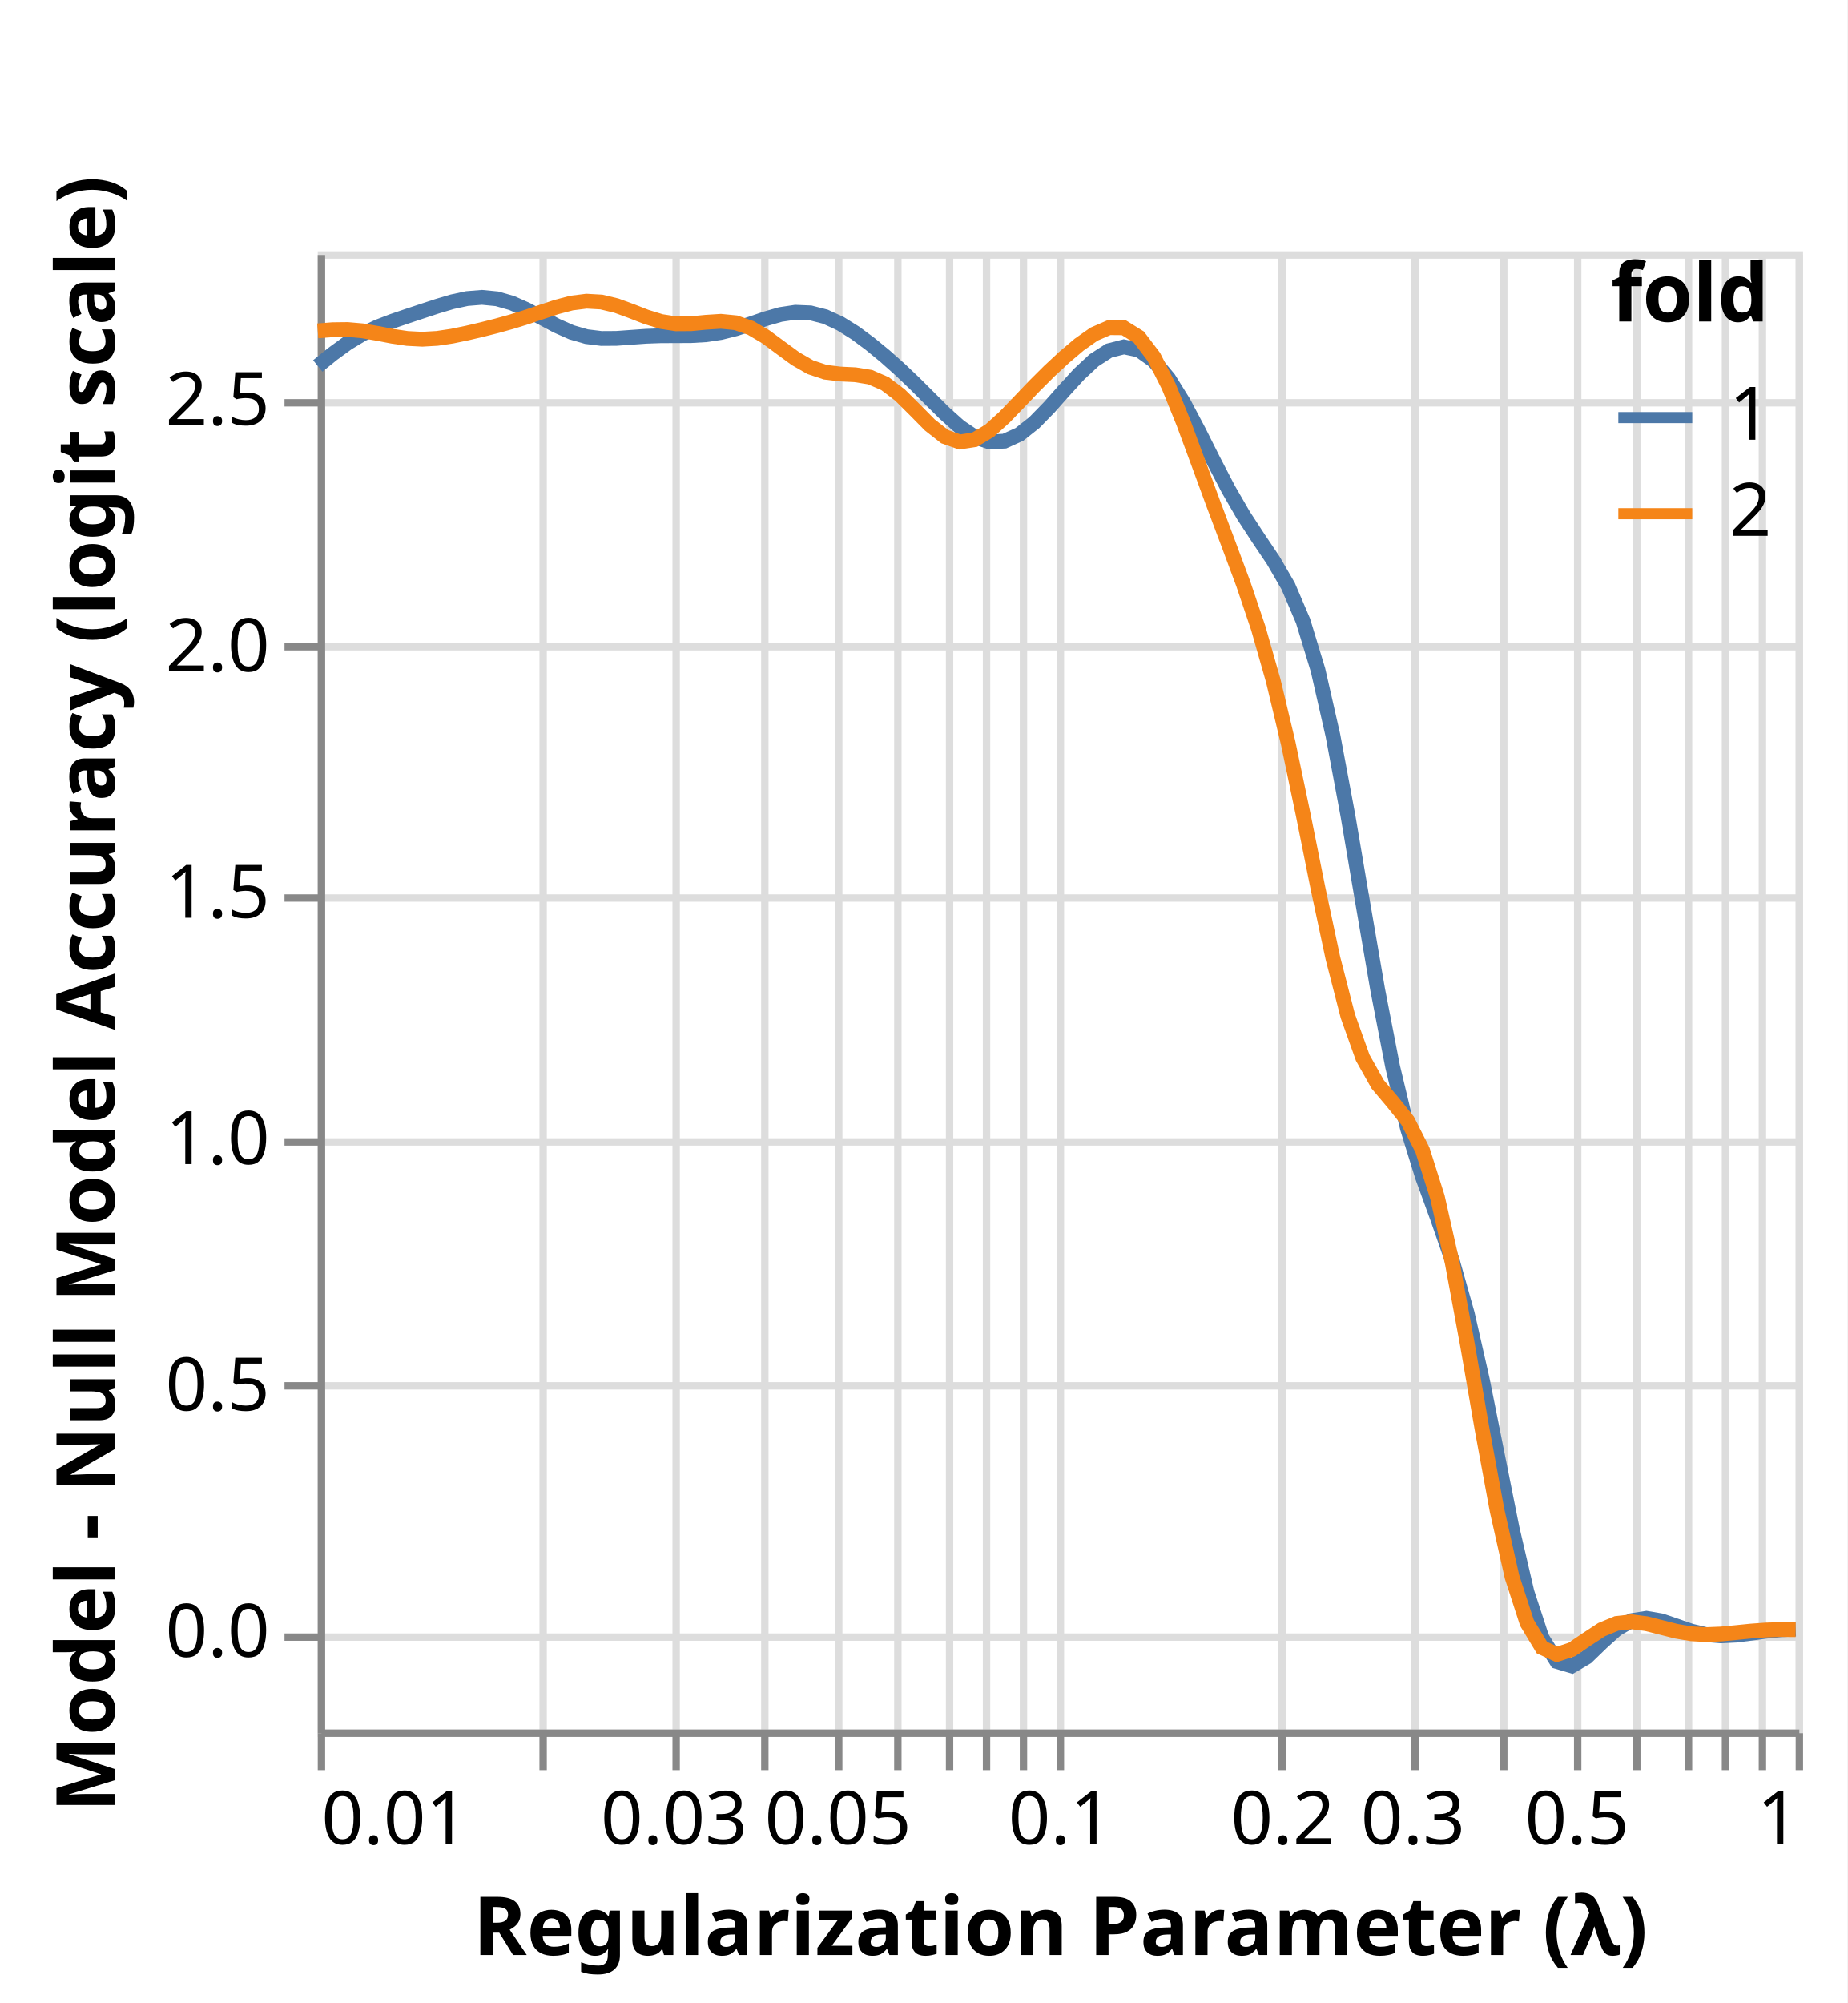
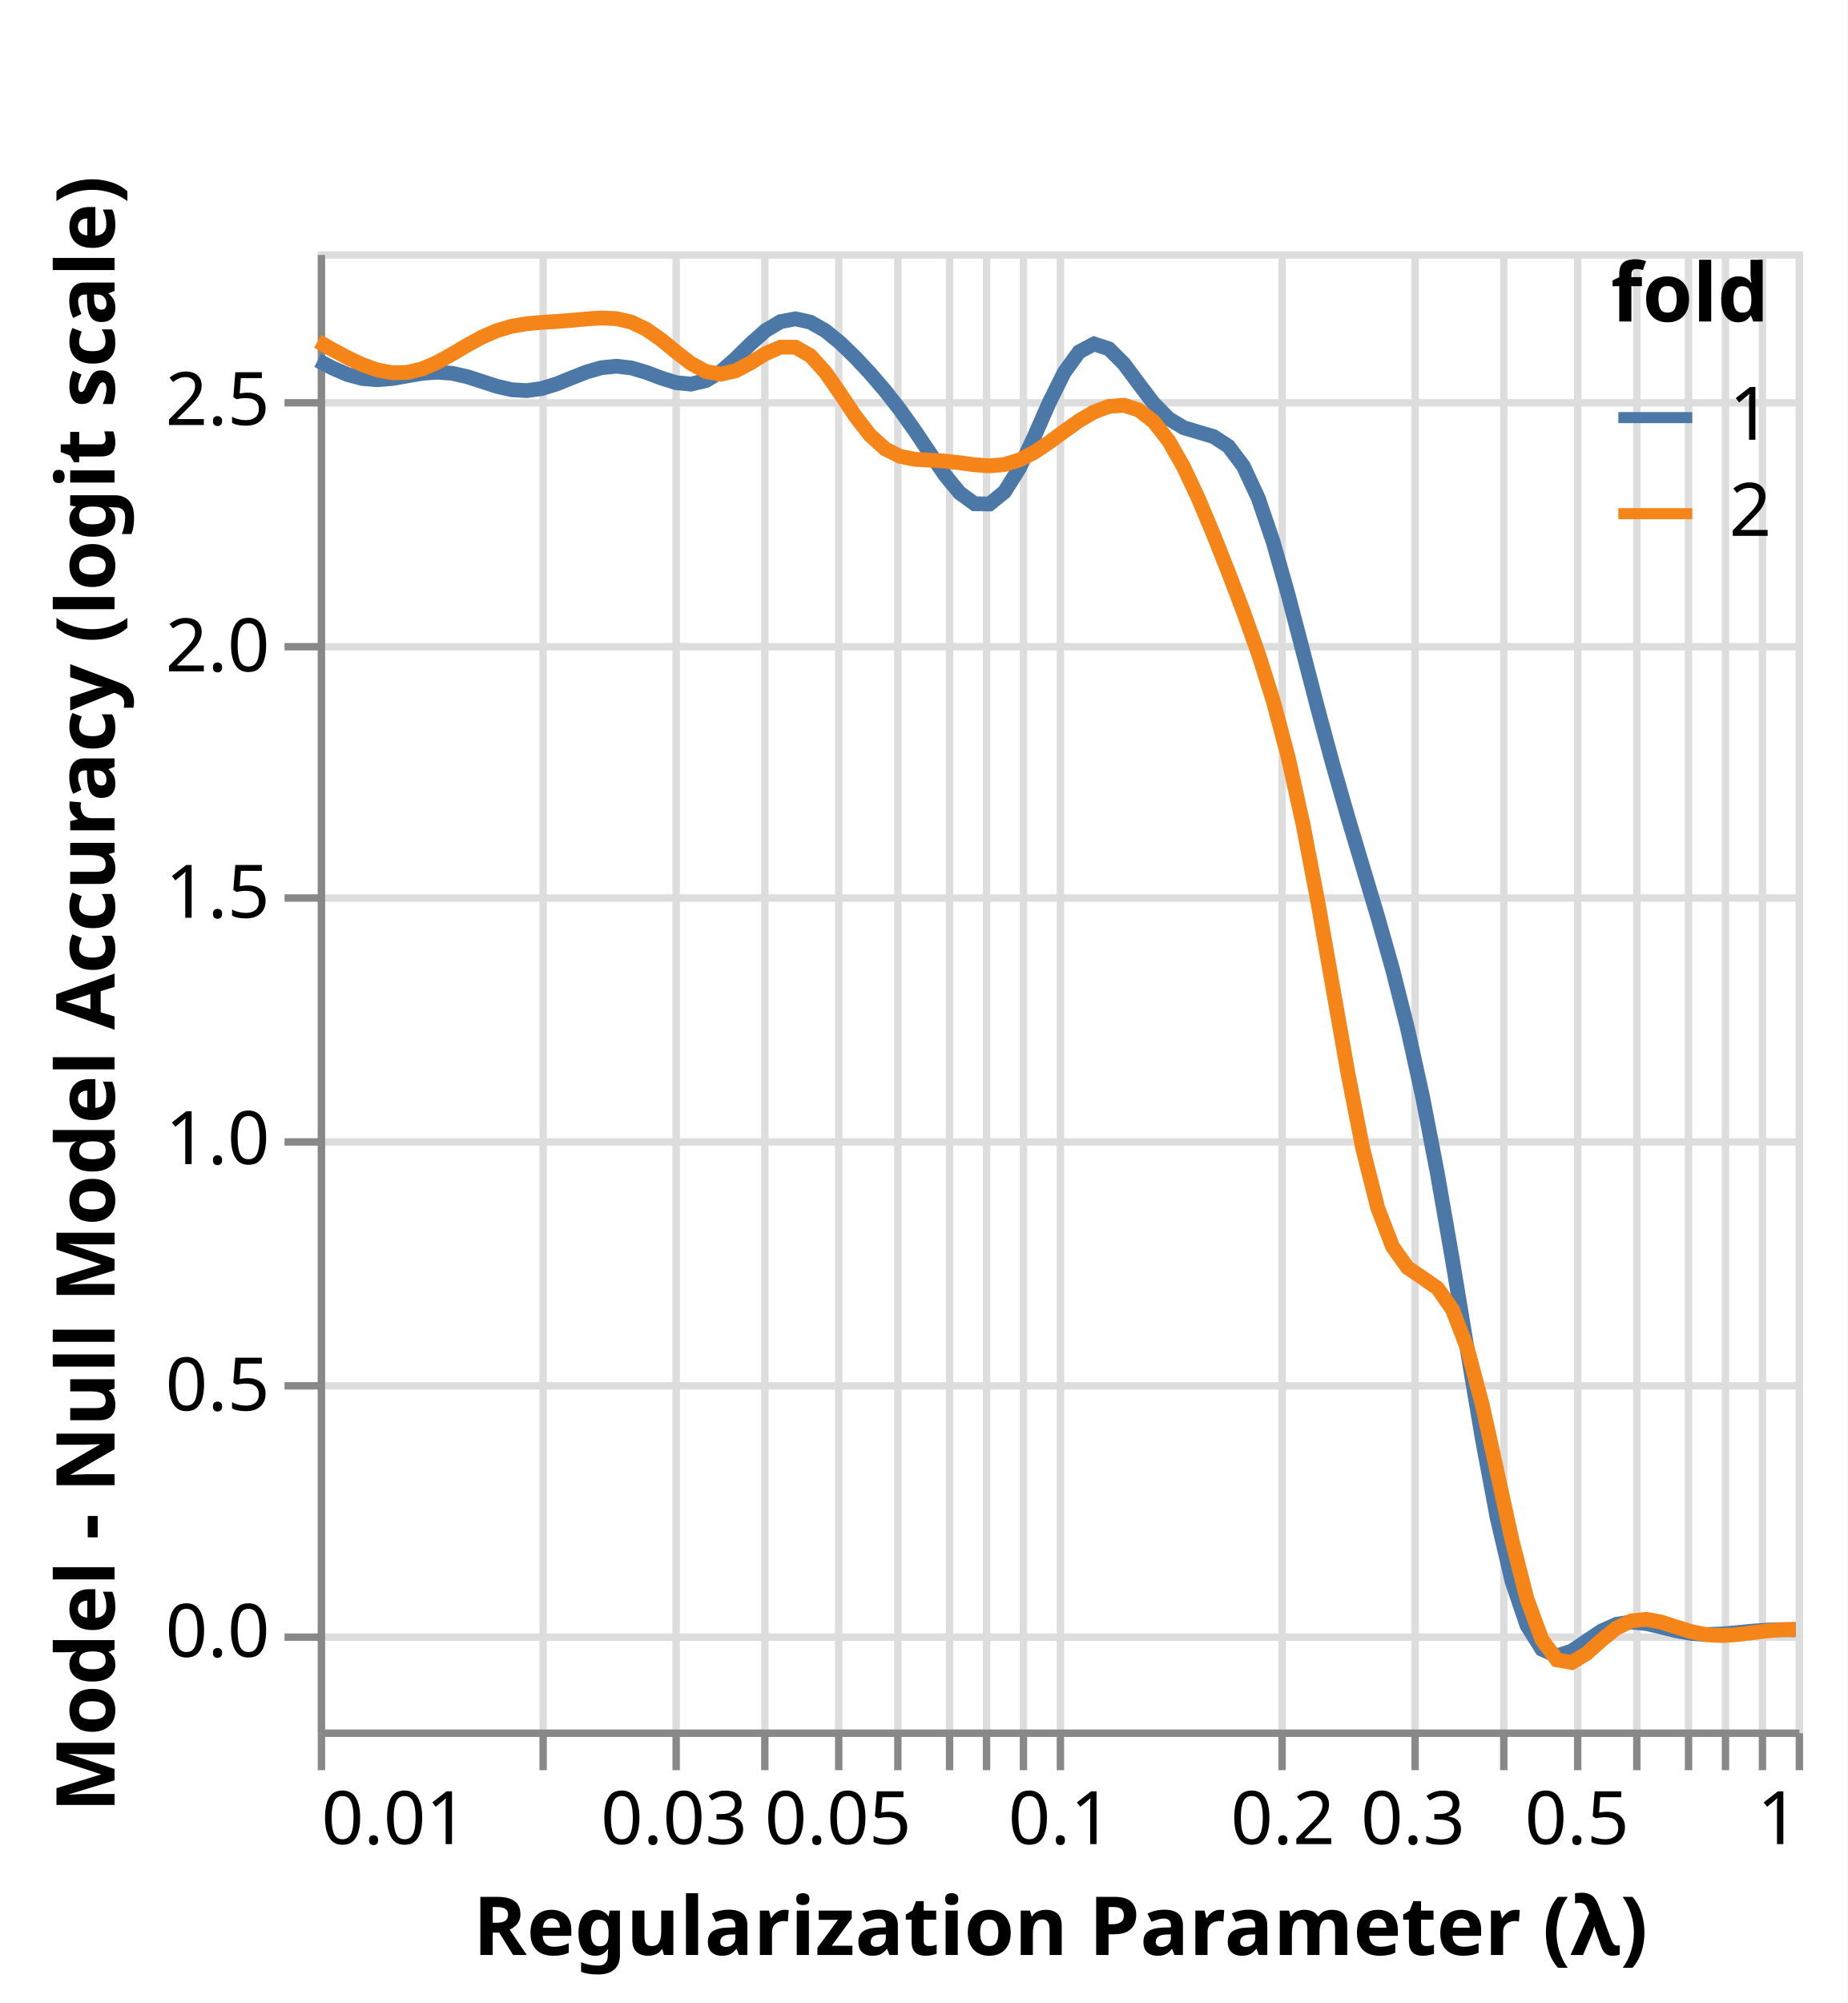
<svg xmlns="http://www.w3.org/2000/svg" class="marks" width="250" height="271" viewBox="0 0 250 271" version="1.1">
  <rect width="250" height="271" fill="white" />
  <g fill="none" stroke-miterlimit="10" transform="translate(43,34)">
    <g class="mark-group role-frame root" role="graphics-object" aria-roledescription="group mark container">
      <g transform="translate(0,0)">
        <path class="background" aria-hidden="true" d="M0.5,0.5h200v200h-200Z" stroke="#ddd" />
        <g>
          <g class="mark-group role-axis" aria-hidden="true">
            <g transform="translate(0.5,200.5)">
              <path class="background" aria-hidden="true" d="M0,0h0v0h0Z" pointer-events="none" />
              <g>
                <g class="mark-rule role-axis-grid" pointer-events="none">
                  <line transform="translate(0,-200)" x2="0" y2="200" stroke="#ddd" stroke-width="1" opacity="1" />
                  <line transform="translate(30,-200)" x2="0" y2="200" stroke="#ddd" stroke-width="1" opacity="1" />
                  <line transform="translate(48,-200)" x2="0" y2="200" stroke="#ddd" stroke-width="1" opacity="1" />
                  <line transform="translate(60,-200)" x2="0" y2="200" stroke="#ddd" stroke-width="1" opacity="1" />
                  <line transform="translate(70,-200)" x2="0" y2="200" stroke="#ddd" stroke-width="1" opacity="1" />
                  <line transform="translate(78,-200)" x2="0" y2="200" stroke="#ddd" stroke-width="1" opacity="1" />
                  <line transform="translate(85,-200)" x2="0" y2="200" stroke="#ddd" stroke-width="1" opacity="1" />
                  <line transform="translate(90,-200)" x2="0" y2="200" stroke="#ddd" stroke-width="1" opacity="1" />
                  <line transform="translate(95,-200)" x2="0" y2="200" stroke="#ddd" stroke-width="1" opacity="1" />
                  <line transform="translate(100,-200)" x2="0" y2="200" stroke="#ddd" stroke-width="1" opacity="1" />
                  <line transform="translate(130,-200)" x2="0" y2="200" stroke="#ddd" stroke-width="1" opacity="1" />
                  <line transform="translate(148,-200)" x2="0" y2="200" stroke="#ddd" stroke-width="1" opacity="1" />
                  <line transform="translate(160,-200)" x2="0" y2="200" stroke="#ddd" stroke-width="1" opacity="1" />
                  <line transform="translate(170,-200)" x2="0" y2="200" stroke="#ddd" stroke-width="1" opacity="1" />
                  <line transform="translate(178,-200)" x2="0" y2="200" stroke="#ddd" stroke-width="1" opacity="1" />
                  <line transform="translate(185,-200)" x2="0" y2="200" stroke="#ddd" stroke-width="1" opacity="1" />
                  <line transform="translate(190,-200)" x2="0" y2="200" stroke="#ddd" stroke-width="1" opacity="1" />
                  <line transform="translate(195,-200)" x2="0" y2="200" stroke="#ddd" stroke-width="1" opacity="1" />
                  <line transform="translate(200,-200)" x2="0" y2="200" stroke="#ddd" stroke-width="1" opacity="1" />
                </g>
              </g>
              <path class="foreground" aria-hidden="true" d="" pointer-events="none" display="none" />
            </g>
          </g>
          <g class="mark-group role-axis" aria-hidden="true">
            <g transform="translate(0.5,0.5)">
              <path class="background" aria-hidden="true" d="M0,0h0v0h0Z" pointer-events="none" />
              <g>
                <g class="mark-rule role-axis-grid" pointer-events="none">
                  <line transform="translate(0,187)" x2="200" y2="0" stroke="#ddd" stroke-width="1" opacity="1" />
                  <line transform="translate(0,153)" x2="200" y2="0" stroke="#ddd" stroke-width="1" opacity="1" />
                  <line transform="translate(0,120)" x2="200" y2="0" stroke="#ddd" stroke-width="1" opacity="1" />
                  <line transform="translate(0,87)" x2="200" y2="0" stroke="#ddd" stroke-width="1" opacity="1" />
                  <line transform="translate(0,53)" x2="200" y2="0" stroke="#ddd" stroke-width="1" opacity="1" />
                  <line transform="translate(0,20)" x2="200" y2="0" stroke="#ddd" stroke-width="1" opacity="1" />
                </g>
              </g>
              <path class="foreground" aria-hidden="true" d="" pointer-events="none" display="none" />
            </g>
          </g>
          <g class="mark-group role-axis" role="graphics-symbol" aria-roledescription="axis" aria-label="X-axis titled 'Regularization Parameter (λ)' for a log scale with values from 0.01 to 1">
            <g transform="translate(0.5,200.5)">
              <path class="background" aria-hidden="true" d="M0,0h0v0h0Z" pointer-events="none" />
              <g>
                <g class="mark-rule role-axis-tick" pointer-events="none">
                  <line transform="translate(0,0)" x2="0" y2="5" stroke="#888" stroke-width="1" opacity="1" />
                  <line transform="translate(30,0)" x2="0" y2="5" stroke="#888" stroke-width="1" opacity="1" />
                  <line transform="translate(48,0)" x2="0" y2="5" stroke="#888" stroke-width="1" opacity="1" />
                  <line transform="translate(60,0)" x2="0" y2="5" stroke="#888" stroke-width="1" opacity="1" />
                  <line transform="translate(70,0)" x2="0" y2="5" stroke="#888" stroke-width="1" opacity="1" />
                  <line transform="translate(78,0)" x2="0" y2="5" stroke="#888" stroke-width="1" opacity="1" />
                  <line transform="translate(85,0)" x2="0" y2="5" stroke="#888" stroke-width="1" opacity="1" />
                  <line transform="translate(90,0)" x2="0" y2="5" stroke="#888" stroke-width="1" opacity="1" />
                  <line transform="translate(95,0)" x2="0" y2="5" stroke="#888" stroke-width="1" opacity="1" />
                  <line transform="translate(100,0)" x2="0" y2="5" stroke="#888" stroke-width="1" opacity="1" />
                  <line transform="translate(130,0)" x2="0" y2="5" stroke="#888" stroke-width="1" opacity="1" />
                  <line transform="translate(148,0)" x2="0" y2="5" stroke="#888" stroke-width="1" opacity="1" />
                  <line transform="translate(160,0)" x2="0" y2="5" stroke="#888" stroke-width="1" opacity="1" />
                  <line transform="translate(170,0)" x2="0" y2="5" stroke="#888" stroke-width="1" opacity="1" />
                  <line transform="translate(178,0)" x2="0" y2="5" stroke="#888" stroke-width="1" opacity="1" />
                  <line transform="translate(185,0)" x2="0" y2="5" stroke="#888" stroke-width="1" opacity="1" />
                  <line transform="translate(190,0)" x2="0" y2="5" stroke="#888" stroke-width="1" opacity="1" />
                  <line transform="translate(195,0)" x2="0" y2="5" stroke="#888" stroke-width="1" opacity="1" />
                  <line transform="translate(200,0)" x2="0" y2="5" stroke="#888" stroke-width="1" opacity="1" />
                </g>
                <g class="mark-text role-axis-label" pointer-events="none">
                  <text text-anchor="start" transform="translate(0,15)" font-family="sans-serif" font-size="10px" fill="#000" opacity="1">0.01</text>
                  <text text-anchor="middle" transform="translate(30.103,15)" font-family="sans-serif" font-size="10px" fill="#000" opacity="0">0.02</text>
                  <text text-anchor="middle" transform="translate(47.71213,15)" font-family="sans-serif" font-size="10px" fill="#000" opacity="1">0.03</text>
                  <text text-anchor="middle" transform="translate(60.206,15)" font-family="sans-serif" font-size="10px" fill="#000" opacity="0">0.04</text>
                  <text text-anchor="middle" transform="translate(69.897,15)" font-family="sans-serif" font-size="10px" fill="#000" opacity="1">0.05</text>
                  <text text-anchor="middle" transform="translate(77.81513,15)" font-family="sans-serif" font-size="10px" fill="#000" opacity="1" />
                  <text text-anchor="middle" transform="translate(84.5098,15)" font-family="sans-serif" font-size="10px" fill="#000" opacity="1" />
                  <text text-anchor="middle" transform="translate(90.309,15)" font-family="sans-serif" font-size="10px" fill="#000" opacity="1" />
                  <text text-anchor="middle" transform="translate(95.42425,15)" font-family="sans-serif" font-size="10px" fill="#000" opacity="1" />
                  <text text-anchor="middle" transform="translate(100,15)" font-family="sans-serif" font-size="10px" fill="#000" opacity="1">0.1</text>
                  <text text-anchor="middle" transform="translate(130.103,15)" font-family="sans-serif" font-size="10px" fill="#000" opacity="1">0.2</text>
                  <text text-anchor="middle" transform="translate(147.7121,15)" font-family="sans-serif" font-size="10px" fill="#000" opacity="1">0.3</text>
                  <text text-anchor="middle" transform="translate(160.206,15)" font-family="sans-serif" font-size="10px" fill="#000" opacity="0">0.4</text>
                  <text text-anchor="middle" transform="translate(169.897,15)" font-family="sans-serif" font-size="10px" fill="#000" opacity="1">0.5</text>
                  <text text-anchor="middle" transform="translate(177.8151,15)" font-family="sans-serif" font-size="10px" fill="#000" opacity="1" />
                  <text text-anchor="middle" transform="translate(184.5098,15)" font-family="sans-serif" font-size="10px" fill="#000" opacity="1" />
                  <text text-anchor="middle" transform="translate(190.309,15)" font-family="sans-serif" font-size="10px" fill="#000" opacity="1" />
                  <text text-anchor="middle" transform="translate(195.4243,15)" font-family="sans-serif" font-size="10px" fill="#000" opacity="1" />
                  <text text-anchor="end" transform="translate(200,15)" font-family="sans-serif" font-size="10px" fill="#000" opacity="1">1</text>
                </g>
                <g class="mark-rule role-axis-domain" pointer-events="none">
                  <line transform="translate(0,0)" x2="200" y2="0" stroke="#888" stroke-width="1" opacity="1" />
                </g>
                <g class="mark-text role-axis-title" pointer-events="none">
                  <text text-anchor="middle" transform="translate(100,30)" font-family="sans-serif" font-size="11px" font-weight="bold" fill="#000" opacity="1">Regularization Parameter (λ)</text>
                </g>
              </g>
              <path class="foreground" aria-hidden="true" d="" pointer-events="none" display="none" />
            </g>
          </g>
          <g class="mark-group role-axis" role="graphics-symbol" aria-roledescription="axis" aria-label="Y-axis titled 'Model - Null Model Accuracy (logit scale)' for a linear scale with values from -0.2 to 2.8">
            <g transform="translate(0.5,0.5)">
              <path class="background" aria-hidden="true" d="M0,0h0v0h0Z" pointer-events="none" />
              <g>
                <g class="mark-rule role-axis-tick" pointer-events="none">
                  <line transform="translate(0,187)" x2="-5" y2="0" stroke="#888" stroke-width="1" opacity="1" />
                  <line transform="translate(0,153)" x2="-5" y2="0" stroke="#888" stroke-width="1" opacity="1" />
                  <line transform="translate(0,120)" x2="-5" y2="0" stroke="#888" stroke-width="1" opacity="1" />
                  <line transform="translate(0,87)" x2="-5" y2="0" stroke="#888" stroke-width="1" opacity="1" />
                  <line transform="translate(0,53)" x2="-5" y2="0" stroke="#888" stroke-width="1" opacity="1" />
                  <line transform="translate(0,20)" x2="-5" y2="0" stroke="#888" stroke-width="1" opacity="1" />
                </g>
                <g class="mark-text role-axis-label" pointer-events="none">
                  <text text-anchor="end" transform="translate(-7,189.6667)" font-family="sans-serif" font-size="10px" fill="#000" opacity="1">0.0</text>
                  <text text-anchor="end" transform="translate(-7,156.3333)" font-family="sans-serif" font-size="10px" fill="#000" opacity="1">0.5</text>
                  <text text-anchor="end" transform="translate(-7,123)" font-family="sans-serif" font-size="10px" fill="#000" opacity="1">1.0</text>
                  <text text-anchor="end" transform="translate(-7,89.66667)" font-family="sans-serif" font-size="10px" fill="#000" opacity="1">1.5</text>
                  <text text-anchor="end" transform="translate(-7,56.33333)" font-family="sans-serif" font-size="10px" fill="#000" opacity="1">2.0</text>
                  <text text-anchor="end" transform="translate(-7,23)" font-family="sans-serif" font-size="10px" fill="#000" opacity="1">2.5</text>
                </g>
                <g class="mark-rule role-axis-domain" pointer-events="none">
                  <line transform="translate(0,200)" x2="0" y2="-200" stroke="#888" stroke-width="1" opacity="1" />
                </g>
                <g class="mark-text role-axis-title" pointer-events="none">
                  <text text-anchor="middle" transform="translate(-26,100) rotate(-90) translate(0,-2)" font-family="sans-serif" font-size="11px" font-weight="bold" fill="#000" opacity="1">Model - Null Model Accuracy (logit scale)</text>
                </g>
              </g>
              <path class="foreground" aria-hidden="true" d="" pointer-events="none" display="none" />
            </g>
          </g>
          <g class="mark-group role-scope layer_0_pathgroup" role="graphics-object" aria-roledescription="group mark container">
            <g transform="translate(0,0)">
              <path class="background" aria-hidden="true" d="M0,0h200v200h-200Z" />
              <g>
                <g class="mark-line role-mark layer_0_marks" role="graphics-object" aria-roledescription="line mark container">
-                   <path aria-label="fold: 1; Regularization Parameter (λ): 0.01; Model - Null Model Accuracy (logit scale): 2.56730986254" role="graphics-symbol" aria-roledescription="line mark" d="M0,15.513L2.02,13.879L4.04,12.407L6.061,11.191L8.081,10.232L10.101,9.457L12.121,8.769L14.141,8.098L16.162,7.434L18.182,6.833L20.202,6.396L22.222,6.232L24.242,6.428L26.263,7.004L28.283,7.903L30.303,8.987L32.323,10.067L34.343,10.961L36.364,11.546L38.384,11.796L40.404,11.784L42.424,11.64L44.444,11.495L46.465,11.423L48.485,11.418L50.505,11.407L52.525,11.29L54.545,10.987L56.566,10.479L58.586,9.819L60.606,9.125L62.626,8.549L64.646,8.245L66.667,8.328L68.687,8.847L70.707,9.777L72.727,11.037L74.747,12.532L76.768,14.191L78.788,15.988L80.808,17.913L82.828,19.932L84.848,21.939L86.869,23.742L88.889,25.102L90.909,25.794L92.929,25.687L94.949,24.773L96.97,23.175L98.99,21.106L101.01,18.828L103.03,16.617L105.051,14.74L107.071,13.442L109.091,12.929L111.111,13.356L113.131,14.797L115.152,17.222L117.172,20.479L119.192,24.296L121.212,28.323L123.232,32.206L125.253,35.704L127.273,38.804L129.293,41.802L131.313,45.287L133.333,50.012L135.354,56.648L137.374,65.498L139.394,76.294L141.414,88.173L143.434,99.904L145.455,110.306L147.475,118.709L149.495,125.236L151.515,130.773L153.535,136.582L155.556,143.732L157.576,152.6L159.596,162.675L161.616,172.752L163.636,181.418L165.657,187.577L167.677,190.803L169.697,191.401L171.717,190.208L173.737,188.252L175.758,186.424L177.778,185.272L179.798,184.95L181.818,185.296L183.838,185.984L185.859,186.683L187.879,187.161L189.899,187.332L191.919,187.234L193.939,186.982L195.96,186.706L197.98,186.501L200,186.413" stroke="#4c78a8" stroke-width="2" />
+                   <path aria-label="fold: 1; Regularization Parameter (λ): 0.01; Model - Null Model Accuracy (logit scale): 2.57871082171" role="graphics-symbol" aria-roledescription="line mark" d="M0,14.753L2.02,15.804L4.04,16.673L6.061,17.215L8.081,17.376L10.101,17.207L12.121,16.853L14.141,16.507L16.162,16.354L18.182,16.504L20.202,16.96L22.222,17.61L24.242,18.268L26.263,18.733L28.283,18.851L30.303,18.569L32.323,17.945L34.343,17.13L36.364,16.331L38.384,15.752L40.404,15.547L42.424,15.777L44.444,16.373L46.465,17.138L48.485,17.775L50.505,17.97L52.525,17.491L54.545,16.282L56.566,14.504L58.586,12.506L60.606,10.716L62.626,9.518L64.646,9.133L66.667,9.587L68.687,10.743L70.707,12.392L72.727,14.346L74.747,16.503L76.768,18.854L78.788,21.44L80.808,24.281L82.828,27.295L84.848,30.234L86.869,32.688L88.889,34.156L90.909,34.187L92.929,32.547L94.949,29.344L96.97,25.059L98.99,20.455L101.01,16.39L103.03,13.606L105.051,12.534L107.071,13.199L109.091,15.219L111.111,17.932L113.131,20.598L115.152,22.644L117.172,23.858L119.192,24.467L121.212,25.062L123.232,26.383L125.253,29.059L127.273,33.404L129.293,39.337L131.313,46.454L133.333,54.185L135.354,61.983L137.374,69.477L139.394,76.54L141.414,83.288L143.434,90.029L145.455,97.176L147.475,105.159L149.495,114.316L151.515,124.782L153.535,136.386L155.556,148.599L157.576,160.579L159.596,171.331L161.616,179.96L163.636,185.914L165.657,189.132L167.677,190.038L169.697,189.385L171.717,188.021L173.737,186.664L175.758,185.761L177.778,185.458L179.798,185.658L181.818,186.132L183.838,186.636L185.859,186.996L187.879,187.138L189.899,187.083L191.919,186.909L193.939,186.71L195.96,186.558L197.98,186.487L200,186.496" stroke="#4c78a8" stroke-width="2" />
                </g>
              </g>
              <path class="foreground" aria-hidden="true" d="" display="none" />
            </g>
            <g transform="translate(0,0)">
              <path class="background" aria-hidden="true" d="M0,0h200v200h-200Z" />
              <g>
                <g class="mark-line role-mark layer_0_marks" role="graphics-object" aria-roledescription="line mark container">
-                   <path aria-label="fold: 2; Regularization Parameter (λ): 0.01; Model - Null Model Accuracy (logit scale): 2.63854166155" role="graphics-symbol" aria-roledescription="line mark" d="M0,10.764L2.02,10.606L4.04,10.584L6.061,10.762L8.081,11.104L10.101,11.495L12.121,11.793L14.141,11.899L16.162,11.782L18.182,11.48L20.202,11.062L22.222,10.588L24.242,10.078L26.263,9.517L28.283,8.888L30.303,8.204L32.323,7.536L34.343,7.005L36.364,6.75L38.384,6.865L40.404,7.349L42.424,8.086L44.444,8.875L46.465,9.499L48.485,9.81L50.505,9.797L52.525,9.603L54.545,9.473L56.566,9.671L58.586,10.366L60.606,11.555L62.626,13.046L64.646,14.526L66.667,15.686L68.687,16.36L70.707,16.606L72.727,16.702L74.747,17.029L76.768,17.91L78.788,19.447L80.808,21.452L82.828,23.5L84.848,25.082L86.869,25.798L88.889,25.491L90.909,24.276L92.929,22.449L94.949,20.351L96.97,18.233L98.99,16.221L101.01,14.343L103.03,12.631L105.051,11.208L107.071,10.33L109.091,10.349L111.111,11.602L113.131,14.268L115.152,18.267L117.172,23.247L119.192,28.71L121.212,34.212L123.232,39.58L125.253,45.01L127.273,50.989L129.293,58.059L131.313,66.504L133.333,76.122L135.354,86.185L137.374,95.639L139.394,103.472L141.414,109.116L143.434,112.707L145.455,115.1L147.475,117.613L149.495,121.591L151.515,127.957L153.535,136.9L155.556,147.805L157.576,159.455L159.596,170.396L161.616,179.357L163.636,185.572L165.657,188.917L167.677,189.847L169.697,189.179L171.717,187.812L173.737,186.488L175.758,185.65L177.778,185.422L179.798,185.684L181.818,186.193L183.838,186.704L185.859,187.047L187.879,187.162L189.899,187.08L191.919,186.89L193.939,186.685L195.96,186.537L197.98,186.476L200,186.495" stroke="#f58518" stroke-width="2" />
+                   <path aria-label="fold: 2; Regularization Parameter (λ): 0.01; Model - Null Model Accuracy (logit scale): 2.6174925379" role="graphics-symbol" aria-roledescription="line mark" d="M0,12.167L2.02,13.309L4.04,14.396L6.061,15.347L8.081,16.062L10.101,16.435L12.121,16.388L14.141,15.902L16.162,15.032L18.182,13.911L20.202,12.712L22.222,11.61L24.242,10.735L26.263,10.14L28.283,9.797L30.303,9.617L32.323,9.49L34.343,9.336L36.364,9.151L38.384,9.021L40.404,9.107L42.424,9.579L44.444,10.54L46.465,11.952L48.485,13.607L50.505,15.17L52.525,16.267L54.545,16.621L56.566,16.162L58.586,15.088L60.606,13.837L62.626,12.967L64.646,12.974L66.667,14.125L68.687,16.35L70.707,19.26L72.727,22.288L74.747,24.889L76.768,26.72L78.788,27.735L80.808,28.141L82.828,28.264L84.848,28.382L86.869,28.612L88.889,28.887L90.909,29.029L92.929,28.847L94.949,28.233L96.97,27.194L98.99,25.843L101.01,24.355L103.03,22.923L105.051,21.737L107.071,20.979L109.091,20.832L111.111,21.477L113.131,23.06L115.152,25.648L117.172,29.187L119.192,33.495L121.212,38.316L123.232,43.42L125.253,48.729L127.273,54.401L129.293,60.81L131.313,68.414L133.333,77.532L135.354,88.121L137.374,99.648L139.394,111.134L141.414,121.397L143.434,129.413L145.455,134.69L147.475,137.503L149.495,138.872L151.515,140.274L153.535,143.148L155.556,148.387L157.576,156.012L159.596,165.163L161.616,174.424L163.636,182.325L165.657,187.822L167.677,190.57L169.697,190.926L171.717,189.711L173.737,187.889L175.758,186.262L177.778,185.295L179.798,185.091L181.818,185.47L183.838,186.126L185.859,186.756L187.879,187.164L189.899,187.284L191.919,187.168L193.939,186.925L195.96,186.673L197.98,186.496L200,186.429" stroke="#f58518" stroke-width="2" />
                </g>
              </g>
              <path class="foreground" aria-hidden="true" d="" display="none" />
            </g>
          </g>
          <g class="mark-group role-legend" role="graphics-symbol" aria-roledescription="legend" aria-label="Symbol legend titled 'fold' for stroke color with 2 values: 1, 2">
            <g transform="translate(175,0.5)">
              <path class="background" aria-hidden="true" d="M0,0h25v40h-25Z" pointer-events="none" />
              <g>
                <g class="mark-group role-legend-entry">
                  <g transform="translate(0,16)">
                    <path class="background" aria-hidden="true" d="M0,0h0v0h0Z" pointer-events="none" />
                    <g>
                      <g class="mark-group role-scope" role="graphics-object" aria-roledescription="group mark container">
                        <g transform="translate(0,0)">
                          <path class="background" aria-hidden="true" d="M0,0h22v11h-22Z" pointer-events="none" opacity="1" />
                          <g>
                            <g class="mark-symbol role-legend-symbol" pointer-events="none">
                              <path transform="translate(6,6)" d="M-5,0L5,0" stroke="#4c78a8" stroke-width="1.5" opacity="1" />
                            </g>
                            <g class="mark-text role-legend-label" pointer-events="none">
                              <text text-anchor="start" transform="translate(16,9)" font-family="sans-serif" font-size="10px" fill="#000" opacity="1">1</text>
                            </g>
                          </g>
                          <path class="foreground" aria-hidden="true" d="" pointer-events="none" display="none" />
                        </g>
                        <g transform="translate(0,13)">
                          <path class="background" aria-hidden="true" d="M0,0h22v11h-22Z" pointer-events="none" opacity="1" />
                          <g>
                            <g class="mark-symbol role-legend-symbol" pointer-events="none">
                              <path transform="translate(6,6)" d="M-5,0L5,0" stroke="#f58518" stroke-width="1.5" opacity="1" />
                            </g>
                            <g class="mark-text role-legend-label" pointer-events="none">
                              <text text-anchor="start" transform="translate(16,9)" font-family="sans-serif" font-size="10px" fill="#000" opacity="1">2</text>
                            </g>
                          </g>
                          <path class="foreground" aria-hidden="true" d="" pointer-events="none" display="none" />
                        </g>
                      </g>
                    </g>
                    <path class="foreground" aria-hidden="true" d="" pointer-events="none" display="none" />
                  </g>
                </g>
                <g class="mark-text role-legend-title" pointer-events="none">
                  <text text-anchor="start" transform="translate(0,9)" font-family="sans-serif" font-size="11px" font-weight="bold" fill="#000" opacity="1">fold</text>
                </g>
              </g>
              <path class="foreground" aria-hidden="true" d="" pointer-events="none" display="none" />
            </g>
          </g>
        </g>
        <path class="foreground" aria-hidden="true" d="" display="none" />
      </g>
    </g>
  </g>
</svg>
